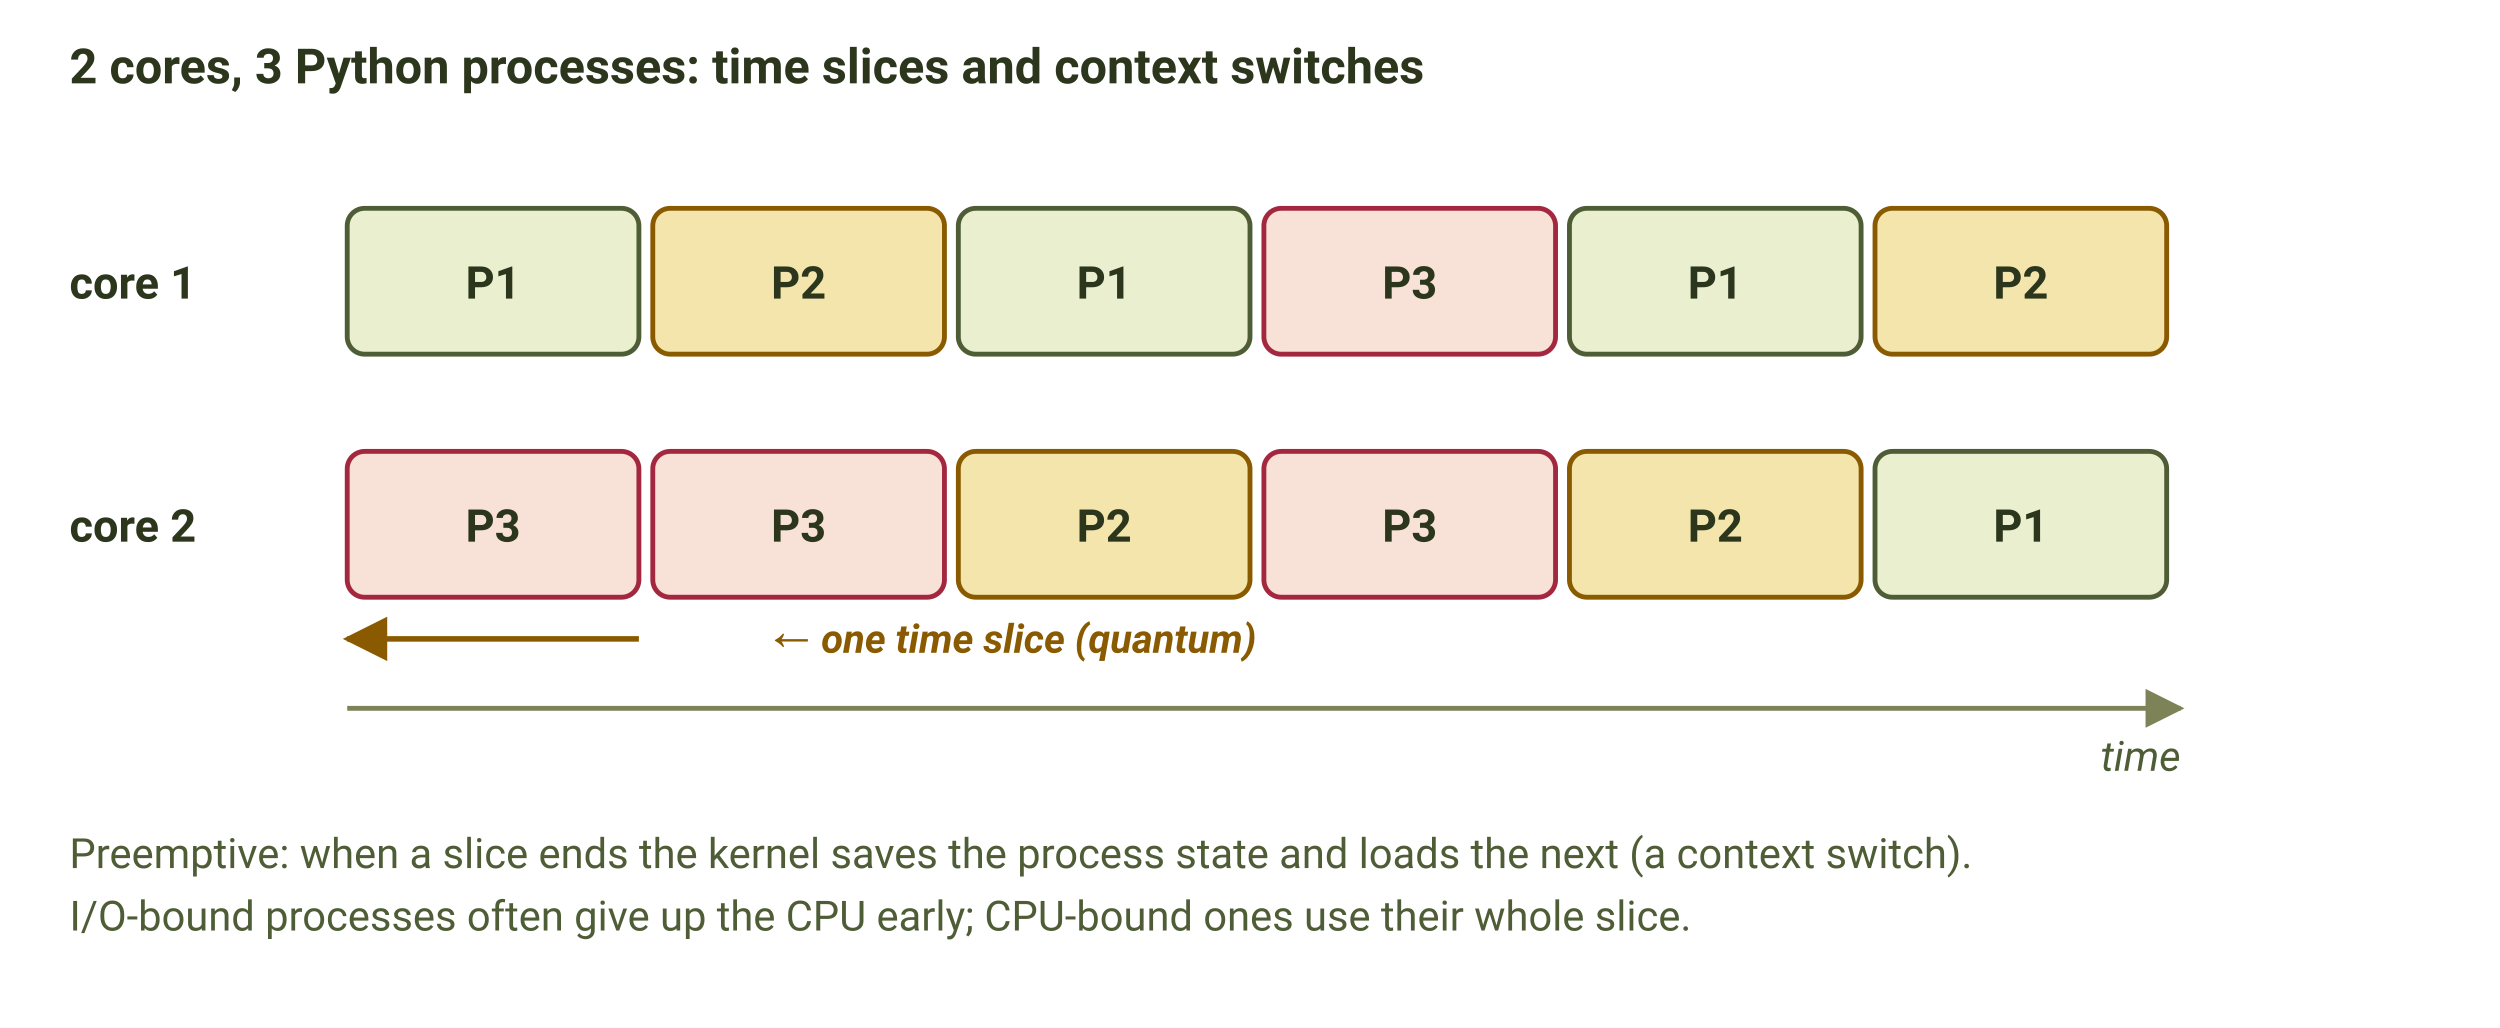
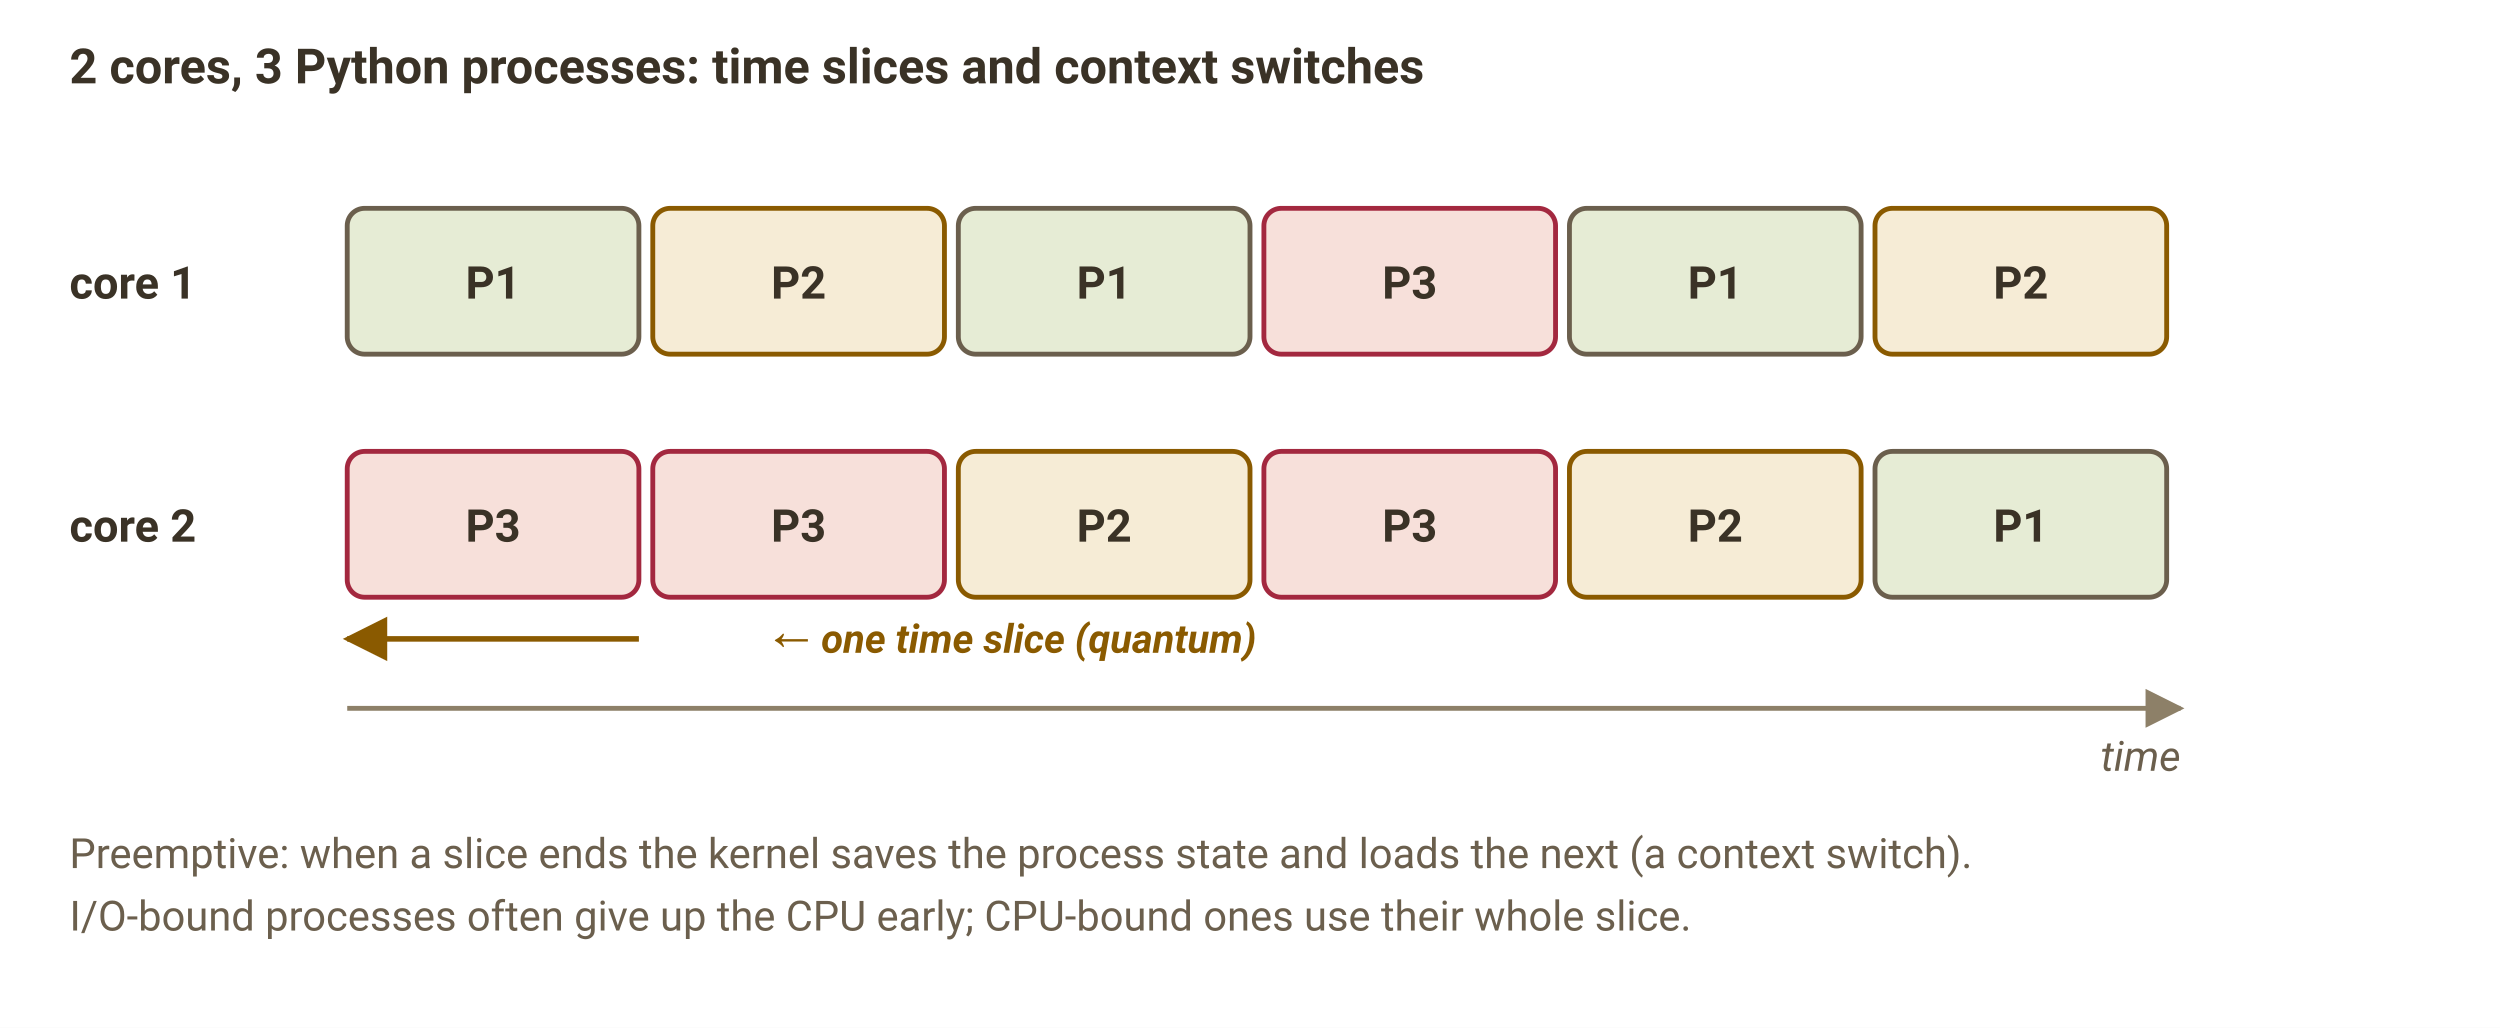
<svg xmlns="http://www.w3.org/2000/svg" viewBox="0 0 720 296" width="720" height="296" font-family="system-ui, -apple-system, 'Segoe UI', Roboto, Helvetica, Arial, sans-serif" role="img">
  <defs>
    <marker id="ah-7d8257" viewBox="0 0 10 10" refX="9" refY="5" markerWidth="8" markerHeight="8" orient="auto-start-reverse">
-       <path d="M0 0 L10 5 L0 10 z" fill="#7d8257" />
+       <path d="M0 0 L10 5 L0 10 z" fill="#8d8068" />
    </marker>
    <marker id="ah-8a5a00" viewBox="0 0 10 10" refX="9" refY="5" markerWidth="8" markerHeight="8" orient="auto-start-reverse">
      <path d="M0 0 L10 5 L0 10 z" fill="#8a5a00" />
    </marker>
  </defs>
  <rect width="720" height="296" fill="#ffffff" />
-   <text x="20" y="24" font-size="14" font-weight="700" fill="#2c361c" text-anchor="start">2 cores, 3 Python processes: time slices and context switches</text>
-   <text x="20" y="86" font-size="13" font-weight="700" fill="#2c361c" text-anchor="start">core 1</text>
-   <rect x="100" y="60" width="84" height="42" rx="5" fill="#e9efcf" stroke="#4f5d36" stroke-width="1.4" />
-   <text x="142" y="86" font-size="13" font-weight="700" fill="#2c361c" text-anchor="middle">P1</text>
-   <rect x="188" y="60" width="84" height="42" rx="5" fill="#f3e5ab" stroke="#8a5a00" stroke-width="1.4" />
-   <text x="230" y="86" font-size="13" font-weight="700" fill="#2c361c" text-anchor="middle">P2</text>
-   <rect x="276" y="60" width="84" height="42" rx="5" fill="#e9efcf" stroke="#4f5d36" stroke-width="1.4" />
-   <text x="318" y="86" font-size="13" font-weight="700" fill="#2c361c" text-anchor="middle">P1</text>
-   <rect x="364" y="60" width="84" height="42" rx="5" fill="#f8e1d6" stroke="#a3283f" stroke-width="1.4" />
-   <text x="406" y="86" font-size="13" font-weight="700" fill="#2c361c" text-anchor="middle">P3</text>
-   <rect x="452" y="60" width="84" height="42" rx="5" fill="#e9efcf" stroke="#4f5d36" stroke-width="1.4" />
-   <text x="494" y="86" font-size="13" font-weight="700" fill="#2c361c" text-anchor="middle">P1</text>
-   <rect x="540" y="60" width="84" height="42" rx="5" fill="#f3e5ab" stroke="#8a5a00" stroke-width="1.4" />
-   <text x="582" y="86" font-size="13" font-weight="700" fill="#2c361c" text-anchor="middle">P2</text>
-   <text x="20" y="156" font-size="13" font-weight="700" fill="#2c361c" text-anchor="start">core 2</text>
-   <rect x="100" y="130" width="84" height="42" rx="5" fill="#f8e1d6" stroke="#a3283f" stroke-width="1.4" />
-   <text x="142" y="156" font-size="13" font-weight="700" fill="#2c361c" text-anchor="middle">P3</text>
-   <rect x="188" y="130" width="84" height="42" rx="5" fill="#f8e1d6" stroke="#a3283f" stroke-width="1.4" />
-   <text x="230" y="156" font-size="13" font-weight="700" fill="#2c361c" text-anchor="middle">P3</text>
-   <rect x="276" y="130" width="84" height="42" rx="5" fill="#f3e5ab" stroke="#8a5a00" stroke-width="1.4" />
-   <text x="318" y="156" font-size="13" font-weight="700" fill="#2c361c" text-anchor="middle">P2</text>
-   <rect x="364" y="130" width="84" height="42" rx="5" fill="#f8e1d6" stroke="#a3283f" stroke-width="1.4" />
-   <text x="406" y="156" font-size="13" font-weight="700" fill="#2c361c" text-anchor="middle">P3</text>
-   <rect x="452" y="130" width="84" height="42" rx="5" fill="#f3e5ab" stroke="#8a5a00" stroke-width="1.4" />
-   <text x="494" y="156" font-size="13" font-weight="700" fill="#2c361c" text-anchor="middle">P2</text>
-   <rect x="540" y="130" width="84" height="42" rx="5" fill="#e9efcf" stroke="#4f5d36" stroke-width="1.4" />
-   <text x="582" y="156" font-size="13" font-weight="700" fill="#2c361c" text-anchor="middle">P1</text>
-   <line x1="100" y1="204" x2="628" y2="204" stroke="#7d8257" stroke-width="1.4" marker-end="url(#ah-7d8257)" />
-   <text x="628" y="222" font-size="12" font-weight="400" fill="#4f5d36" text-anchor="end" font-style="italic">time</text>
+   <text x="20" y="24" font-size="14" font-weight="700" fill="#3a3226" text-anchor="start">2 cores, 3 Python processes: time slices and context switches</text>
+   <text x="20" y="86" font-size="13" font-weight="700" fill="#3a3226" text-anchor="start">core 1</text>
+   <rect x="100" y="60" width="84" height="42" rx="5" fill="#e6ecd5" stroke="#6b5f4d" stroke-width="1.4" />
+   <text x="142" y="86" font-size="13" font-weight="700" fill="#3a3226" text-anchor="middle">P1</text>
+   <rect x="188" y="60" width="84" height="42" rx="5" fill="#f6ecd6" stroke="#8a5a00" stroke-width="1.4" />
+   <text x="230" y="86" font-size="13" font-weight="700" fill="#3a3226" text-anchor="middle">P2</text>
+   <rect x="276" y="60" width="84" height="42" rx="5" fill="#e6ecd5" stroke="#6b5f4d" stroke-width="1.4" />
+   <text x="318" y="86" font-size="13" font-weight="700" fill="#3a3226" text-anchor="middle">P1</text>
+   <rect x="364" y="60" width="84" height="42" rx="5" fill="#f7e0da" stroke="#a3283f" stroke-width="1.4" />
+   <text x="406" y="86" font-size="13" font-weight="700" fill="#3a3226" text-anchor="middle">P3</text>
+   <rect x="452" y="60" width="84" height="42" rx="5" fill="#e6ecd5" stroke="#6b5f4d" stroke-width="1.4" />
+   <text x="494" y="86" font-size="13" font-weight="700" fill="#3a3226" text-anchor="middle">P1</text>
+   <rect x="540" y="60" width="84" height="42" rx="5" fill="#f6ecd6" stroke="#8a5a00" stroke-width="1.4" />
+   <text x="582" y="86" font-size="13" font-weight="700" fill="#3a3226" text-anchor="middle">P2</text>
+   <text x="20" y="156" font-size="13" font-weight="700" fill="#3a3226" text-anchor="start">core 2</text>
+   <rect x="100" y="130" width="84" height="42" rx="5" fill="#f7e0da" stroke="#a3283f" stroke-width="1.4" />
+   <text x="142" y="156" font-size="13" font-weight="700" fill="#3a3226" text-anchor="middle">P3</text>
+   <rect x="188" y="130" width="84" height="42" rx="5" fill="#f7e0da" stroke="#a3283f" stroke-width="1.4" />
+   <text x="230" y="156" font-size="13" font-weight="700" fill="#3a3226" text-anchor="middle">P3</text>
+   <rect x="276" y="130" width="84" height="42" rx="5" fill="#f6ecd6" stroke="#8a5a00" stroke-width="1.4" />
+   <text x="318" y="156" font-size="13" font-weight="700" fill="#3a3226" text-anchor="middle">P2</text>
+   <rect x="364" y="130" width="84" height="42" rx="5" fill="#f7e0da" stroke="#a3283f" stroke-width="1.4" />
+   <text x="406" y="156" font-size="13" font-weight="700" fill="#3a3226" text-anchor="middle">P3</text>
+   <rect x="452" y="130" width="84" height="42" rx="5" fill="#f6ecd6" stroke="#8a5a00" stroke-width="1.4" />
+   <text x="494" y="156" font-size="13" font-weight="700" fill="#3a3226" text-anchor="middle">P2</text>
+   <rect x="540" y="130" width="84" height="42" rx="5" fill="#e6ecd5" stroke="#6b5f4d" stroke-width="1.4" />
+   <text x="582" y="156" font-size="13" font-weight="700" fill="#3a3226" text-anchor="middle">P1</text>
+   <line x1="100" y1="204" x2="628" y2="204" stroke="#8d8068" stroke-width="1.4" marker-end="url(#ah-7d8257)" />
+   <text x="628" y="222" font-size="12" font-weight="400" fill="#6b5f4d" text-anchor="end" font-style="italic">time</text>
  <line x1="100" y1="184" x2="184" y2="184" stroke="#8a5a00" stroke-width="1.6" marker-start="url(#ah-8a5a00)" />
  <text x="292" y="188" font-size="11.5" font-weight="700" fill="#8a5a00" text-anchor="middle" font-style="italic">← one time slice (quantum)</text>
-   <text x="20" y="250" font-size="12" font-weight="400" fill="#4f5d36" text-anchor="start">Preemptive: when a slice ends the kernel saves the process state and loads the next (a context switch).</text>
-   <text x="20" y="268" font-size="12" font-weight="400" fill="#4f5d36" text-anchor="start">I/O-bound processes often give up the CPU early; CPU-bound ones use their whole slice.</text>
+   <text x="20" y="250" font-size="12" font-weight="400" fill="#6b5f4d" text-anchor="start">Preemptive: when a slice ends the kernel saves the process state and loads the next (a context switch).</text>
+   <text x="20" y="268" font-size="12" font-weight="400" fill="#6b5f4d" text-anchor="start">I/O-bound processes often give up the CPU early; CPU-bound ones use their whole slice.</text>
</svg>
